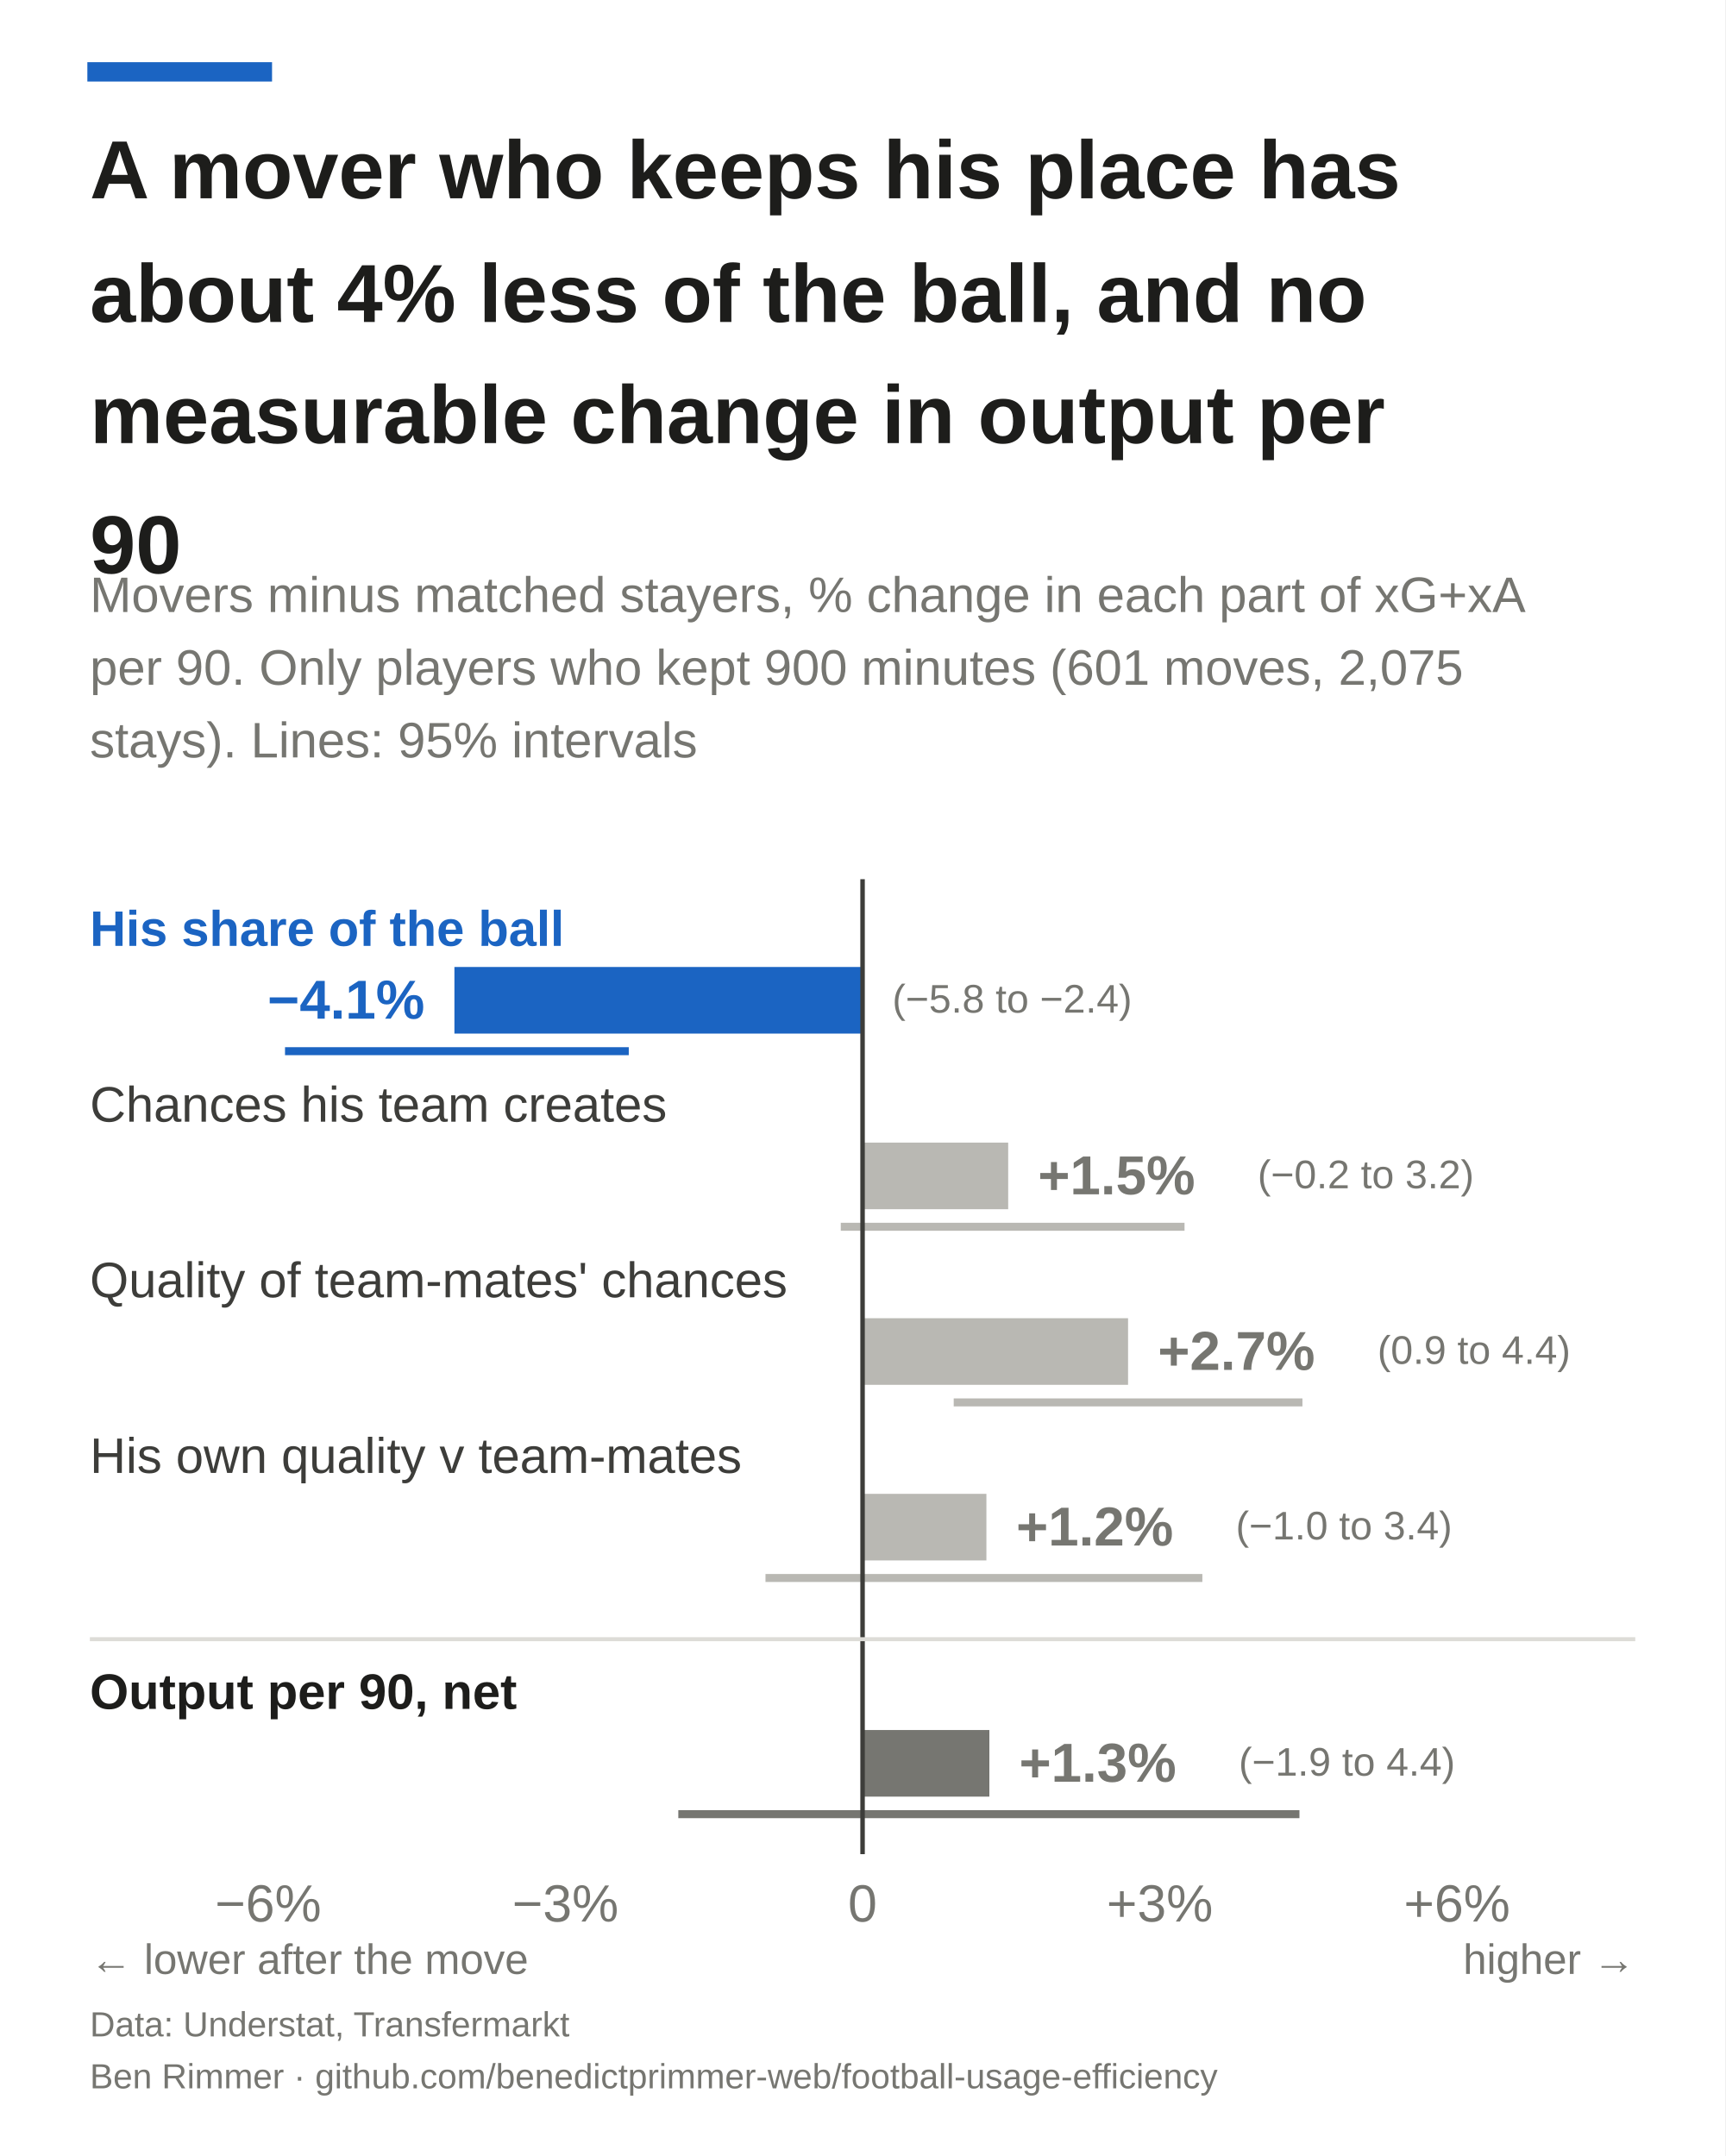
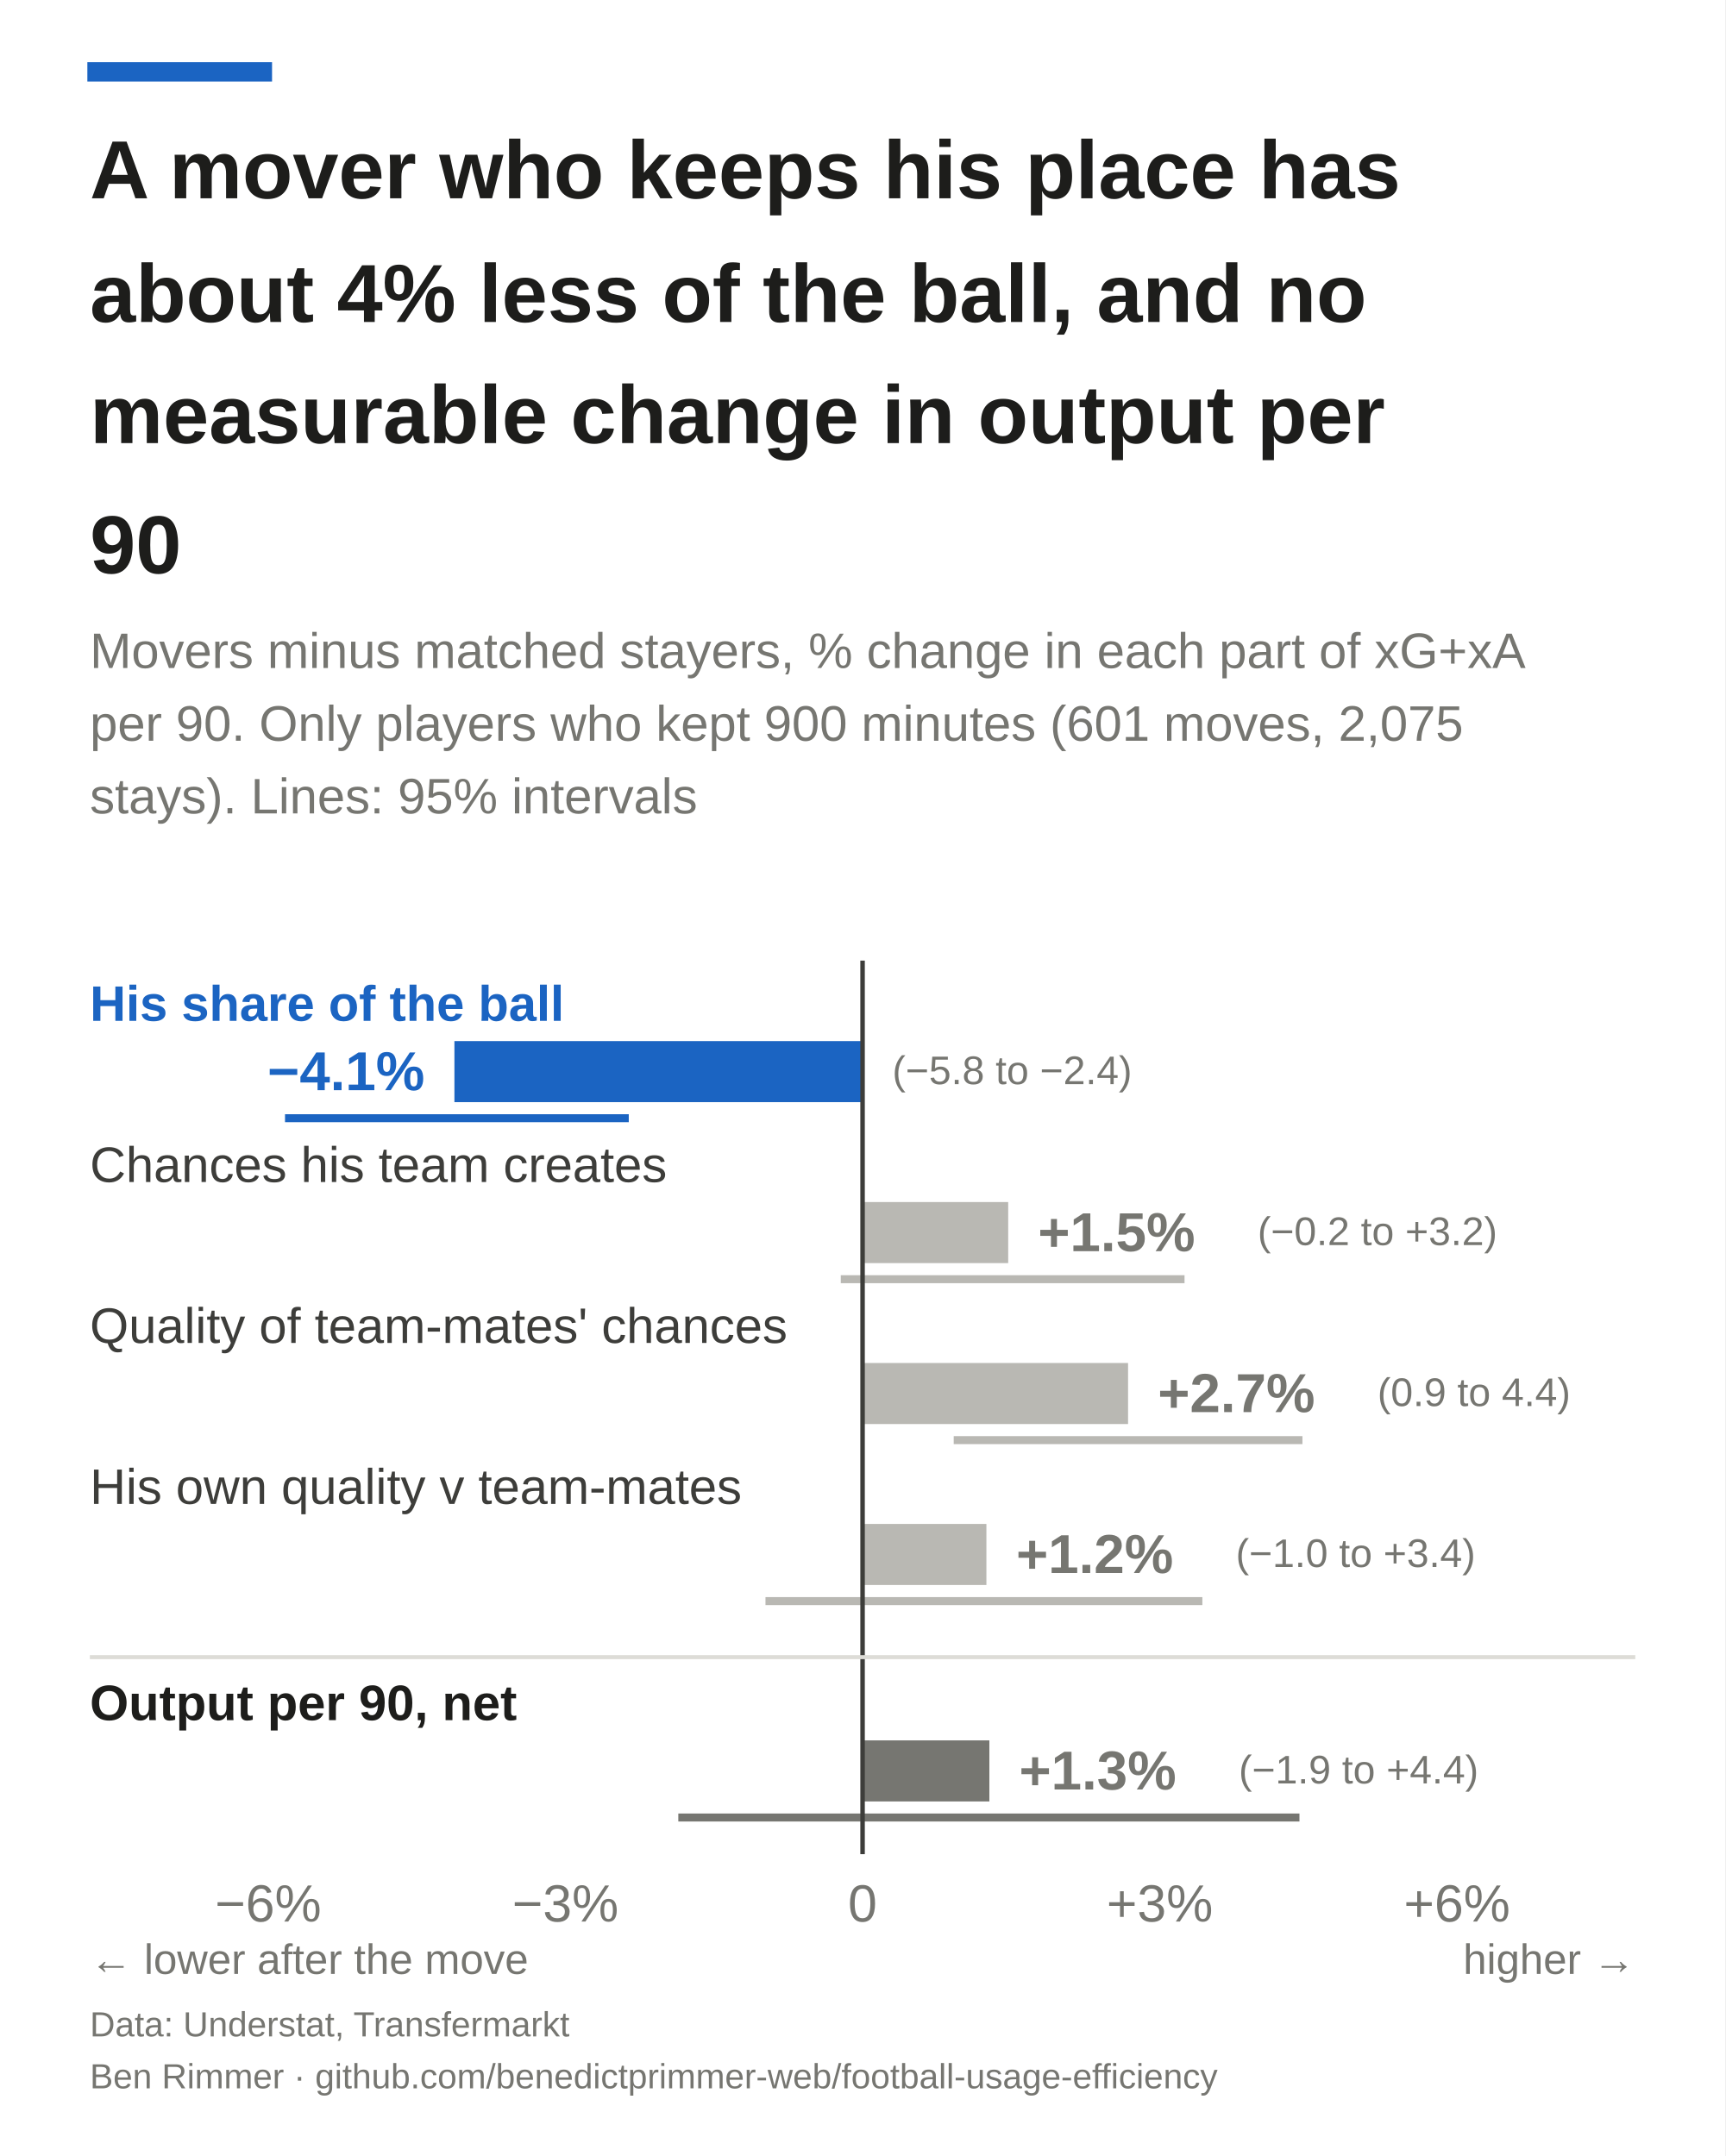
<svg xmlns="http://www.w3.org/2000/svg" width="345.6pt" height="432pt" viewBox="0 0 345.6 432" version="1.1">
  <defs>
    <style type="text/css">*{stroke-linejoin: round; stroke-linecap: butt}</style>
  </defs>
  <g id="figure_1">
    <g id="patch_1">
      <path d="M 0 432  L 345.6 432  L 345.6 0  L 0 0  z " style="fill: #ffffff" />
    </g>
    <g id="axes_1">
      <g id="patch_2">
-         <path d="M 18 371.52  L 327.6 371.52  L 327.6 176.16  L 18 176.16  z " style="fill: #ffffff" />
+         <path d="M 18 371.52  L 327.6 371.52  L 327.6 192.48  L 18 192.48  z " style="fill: #ffffff" />
      </g>
      <g id="patch_3">
-         <path d="M 172.8 207.102  L 91.034 207.102  L 91.034 193.755  L 172.8 193.755  z " clip-path="url(#pab18961fb0)" style="fill: #1b64c2" />
+         <path d="M 172.8 220.837  L 91.034 220.837  L 91.034 208.605  L 172.8 208.605  z " clip-path="url(#pd0df859929)" style="fill: #1b64c2" />
      </g>
      <g id="patch_4">
-         <path d="M 172.8 242.291  L 201.974 242.291  L 201.974 228.944  L 172.8 228.944  z " clip-path="url(#pab18961fb0)" style="fill: #b9b8b3" />
+         <path d="M 172.8 253.087  L 201.974 253.087  L 201.974 240.854  L 172.8 240.854  z " clip-path="url(#pd0df859929)" style="fill: #b9b8b3" />
      </g>
      <g id="patch_5">
-         <path d="M 172.8 277.48  L 225.988 277.48  L 225.988 264.133  L 172.8 264.133  z " clip-path="url(#pab18961fb0)" style="fill: #b9b8b3" />
+         <path d="M 172.8 285.336  L 225.988 285.336  L 225.988 273.104  L 172.8 273.104  z " clip-path="url(#pd0df859929)" style="fill: #b9b8b3" />
      </g>
      <g id="patch_6">
-         <path d="M 172.8 312.669  L 197.608 312.669  L 197.608 299.322  L 172.8 299.322  z " clip-path="url(#pab18961fb0)" style="fill: #b9b8b3" />
+         <path d="M 172.8 317.586  L 197.608 317.586  L 197.608 305.353  L 172.8 305.353  z " clip-path="url(#pd0df859929)" style="fill: #b9b8b3" />
      </g>
      <g id="patch_7">
-         <path d="M 172.8 359.993  L 198.203 359.993  L 198.203 346.645  L 172.8 346.645  z " clip-path="url(#pab18961fb0)" style="fill: #767671" />
+         <path d="M 172.8 360.956  L 198.203 360.956  L 198.203 348.723  L 172.8 348.723  z " clip-path="url(#pd0df859929)" style="fill: #767671" />
      </g>
      <g id="matplotlib.axis_1">
        <g id="xtick_1">
          <g id="line2d_1" />
          <g id="text_1">
            <text style="font-size: 10.5px; font-family: 'Helvetica Neue', 'Arial', 'DejaVu Sans'; text-anchor: middle; fill: #767671" x="53.723" y="385.016" transform="rotate(-0 53.72308 385.016)">−6%</text>
          </g>
        </g>
        <g id="xtick_2">
          <g id="line2d_2" />
          <g id="text_2">
            <text style="font-size: 10.5px; font-family: 'Helvetica Neue', 'Arial', 'DejaVu Sans'; text-anchor: middle; fill: #767671" x="113.262" y="385.016" transform="rotate(-0 113.2615 385.016)">−3%</text>
          </g>
        </g>
        <g id="xtick_3">
          <g id="line2d_3" />
          <g id="text_3">
            <text style="font-size: 10.5px; font-family: 'Helvetica Neue', 'Arial', 'DejaVu Sans'; text-anchor: middle; fill: #767671" x="172.8" y="385.016" transform="rotate(-0 172.8 385.016)">0</text>
          </g>
        </g>
        <g id="xtick_4">
          <g id="line2d_4" />
          <g id="text_4">
            <text style="font-size: 10.5px; font-family: 'Helvetica Neue', 'Arial', 'DejaVu Sans'; text-anchor: middle; fill: #767671" x="232.338" y="385.016" transform="rotate(-0 232.3385 385.016)">+3%</text>
          </g>
        </g>
        <g id="xtick_5">
          <g id="line2d_5" />
          <g id="text_5">
            <text style="font-size: 10.5px; font-family: 'Helvetica Neue', 'Arial', 'DejaVu Sans'; text-anchor: middle; fill: #767671" x="291.877" y="385.016" transform="rotate(-0 291.8769 385.016)">+6%</text>
          </g>
        </g>
      </g>
      <g id="matplotlib.axis_2" />
      <g id="line2d_6">
-         <path d="M 57.097 210.621  L 125.963 210.621  " clip-path="url(#pab18961fb0)" style="fill: none; stroke: #1b64c2; stroke-width: 1.6" />
+         <path d="M 57.097 224.062  L 125.963 224.062  " clip-path="url(#pd0df859929)" style="fill: none; stroke: #1b64c2; stroke-width: 1.6" />
      </g>
      <g id="line2d_7">
-         <path d="M 168.434 245.81  L 237.3 245.81  " clip-path="url(#pab18961fb0)" style="fill: none; stroke: #b9b8b3; stroke-width: 1.6" />
+         <path d="M 168.434 256.312  L 237.3 256.312  " clip-path="url(#pd0df859929)" style="fill: none; stroke: #b9b8b3; stroke-width: 1.6" />
      </g>
      <g id="line2d_8">
-         <path d="M 191.058 280.999  L 260.917 280.999  " clip-path="url(#pab18961fb0)" style="fill: none; stroke: #b9b8b3; stroke-width: 1.6" />
+         <path d="M 191.058 288.561  L 260.917 288.561  " clip-path="url(#pd0df859929)" style="fill: none; stroke: #b9b8b3; stroke-width: 1.6" />
      </g>
      <g id="line2d_9">
-         <path d="M 153.351 316.188  L 240.872 316.188  " clip-path="url(#pab18961fb0)" style="fill: none; stroke: #b9b8b3; stroke-width: 1.6" />
+         <path d="M 153.351 320.811  L 240.872 320.811  " clip-path="url(#pd0df859929)" style="fill: none; stroke: #b9b8b3; stroke-width: 1.6" />
      </g>
      <g id="line2d_10">
-         <path d="M 135.886 363.511  L 260.322 363.511  " clip-path="url(#pab18961fb0)" style="fill: none; stroke: #767671; stroke-width: 1.6" />
+         <path d="M 135.886 364.18  L 260.322 364.18  " clip-path="url(#pd0df859929)" style="fill: none; stroke: #767671; stroke-width: 1.6" />
      </g>
      <g id="line2d_11">
-         <path d="M 172.8 371.52  L 172.8 176.16  " clip-path="url(#pab18961fb0)" style="fill: none; stroke: #3d3d3a; stroke-width: 0.9; stroke-linecap: square" />
+         <path d="M 172.8 371.52  L 172.8 192.48  " clip-path="url(#pd0df859929)" style="fill: none; stroke: #3d3d3a; stroke-width: 0.9; stroke-linecap: square" />
      </g>
      <g id="line2d_12">
-         <path d="M 18 328.444  L 327.6 328.444  " clip-path="url(#pab18961fb0)" style="fill: none; stroke: #dddcd7; stroke-width: 0.8; stroke-linecap: square" />
+         <path d="M 18 332.042  L 327.6 332.042  " clip-path="url(#pd0df859929)" style="fill: none; stroke: #dddcd7; stroke-width: 0.8; stroke-linecap: square" />
      </g>
      <g id="text_6">
-         <text style="font-weight: 700; font-size: 11px; font-family: 'Helvetica Neue', 'Arial', 'DejaVu Sans'; text-anchor: end; fill: #1b64c2" x="85.08" y="204.112" transform="rotate(-0 85.08 204.112)">−4.1%</text>
+         <text style="font-weight: 700; font-size: 11px; font-family: 'Helvetica Neue', 'Arial', 'DejaVu Sans'; text-anchor: end; fill: #1b64c2" x="85.08" y="218.445" transform="rotate(-0 85.08 218.4452)">−4.1%</text>
      </g>
      <g id="text_7">
-         <text style="font-size: 8px; font-family: 'Helvetica Neue', 'Arial', 'DejaVu Sans'; text-anchor: start; fill: #767671" x="178.754" y="202.899" transform="rotate(-0 178.7538 202.899)">(−5.8 to −2.4)</text>
+         <text style="font-size: 8px; font-family: 'Helvetica Neue', 'Arial', 'DejaVu Sans'; text-anchor: start; fill: #767671" x="178.754" y="217.232" transform="rotate(-0 178.7538 217.2322)">(−5.8 to −2.4)</text>
      </g>
      <g id="text_8">
-         <text style="font-weight: 700; font-size: 10px; font-family: 'Helvetica Neue', 'Arial', 'DejaVu Sans'; text-anchor: start; fill: #1b64c2" x="18" y="189.522" transform="rotate(-0 18 189.5217)">His share of the ball</text>
+         <text style="font-weight: 700; font-size: 10px; font-family: 'Helvetica Neue', 'Arial', 'DejaVu Sans'; text-anchor: start; fill: #1b64c2" x="18" y="204.544" transform="rotate(-0 18 204.5442)">His share of the ball</text>
      </g>
      <g id="text_9">
-         <text style="font-weight: 700; font-size: 11px; font-family: 'Helvetica Neue', 'Arial', 'DejaVu Sans'; text-anchor: start; fill: #767671" x="207.928" y="239.301" transform="rotate(-0 207.9277 239.301)">+1.5%</text>
+         <text style="font-weight: 700; font-size: 11px; font-family: 'Helvetica Neue', 'Arial', 'DejaVu Sans'; text-anchor: start; fill: #767671" x="207.928" y="250.695" transform="rotate(-0 207.9277 250.6946)">+1.5%</text>
      </g>
      <g id="text_10">
-         <text style="font-size: 8px; font-family: 'Helvetica Neue', 'Arial', 'DejaVu Sans'; text-anchor: start; fill: #767671" x="251.928" y="238.088" transform="rotate(-0 251.9277 238.088)">(−0.2 to 3.2)</text>
+         <text style="font-size: 8px; font-family: 'Helvetica Neue', 'Arial', 'DejaVu Sans'; text-anchor: start; fill: #767671" x="251.928" y="249.482" transform="rotate(-0 251.9277 249.4816)">(−0.2 to +3.2)</text>
      </g>
      <g id="text_11">
-         <text style="font-size: 10px; font-family: 'Helvetica Neue', 'Arial', 'DejaVu Sans'; text-anchor: start; fill: #3d3d3a" x="18" y="224.751" transform="rotate(-0 18 224.7508)">Chances his team creates</text>
+         <text style="font-size: 10px; font-family: 'Helvetica Neue', 'Arial', 'DejaVu Sans'; text-anchor: start; fill: #3d3d3a" x="18" y="236.834" transform="rotate(-0 18 236.8337)">Chances his team creates</text>
      </g>
      <g id="text_12">
-         <text style="font-weight: 700; font-size: 11px; font-family: 'Helvetica Neue', 'Arial', 'DejaVu Sans'; text-anchor: start; fill: #767671" x="231.942" y="274.49" transform="rotate(-0 231.9415 274.4901)">+2.7%</text>
+         <text style="font-weight: 700; font-size: 11px; font-family: 'Helvetica Neue', 'Arial', 'DejaVu Sans'; text-anchor: start; fill: #767671" x="231.942" y="282.944" transform="rotate(-0 231.9415 282.9441)">+2.7%</text>
      </g>
      <g id="text_13">
-         <text style="font-size: 8px; font-family: 'Helvetica Neue', 'Arial', 'DejaVu Sans'; text-anchor: start; fill: #767671" x="275.942" y="273.277" transform="rotate(-0 275.9415 273.2771)">(0.9 to 4.4)</text>
+         <text style="font-size: 8px; font-family: 'Helvetica Neue', 'Arial', 'DejaVu Sans'; text-anchor: start; fill: #767671" x="275.942" y="281.731" transform="rotate(-0 275.9415 281.7311)">(0.9 to 4.4)</text>
      </g>
      <g id="text_14">
-         <text style="font-size: 10px; font-family: 'Helvetica Neue', 'Arial', 'DejaVu Sans'; text-anchor: start; fill: #3d3d3a" x="18" y="259.94" transform="rotate(-0 18 259.9399)">Quality of team-mates' chances</text>
+         <text style="font-size: 10px; font-family: 'Helvetica Neue', 'Arial', 'DejaVu Sans'; text-anchor: start; fill: #3d3d3a" x="18" y="269.083" transform="rotate(-0 18 269.0831)">Quality of team-mates' chances</text>
      </g>
      <g id="text_15">
-         <text style="font-weight: 700; font-size: 11px; font-family: 'Helvetica Neue', 'Arial', 'DejaVu Sans'; text-anchor: start; fill: #767671" x="203.562" y="309.679" transform="rotate(-0 203.5615 309.6792)">+1.2%</text>
+         <text style="font-weight: 700; font-size: 11px; font-family: 'Helvetica Neue', 'Arial', 'DejaVu Sans'; text-anchor: start; fill: #767671" x="203.562" y="315.193" transform="rotate(-0 203.5615 315.1935)">+1.2%</text>
      </g>
      <g id="text_16">
-         <text style="font-size: 8px; font-family: 'Helvetica Neue', 'Arial', 'DejaVu Sans'; text-anchor: start; fill: #767671" x="247.562" y="308.466" transform="rotate(-0 247.5615 308.4662)">(−1.0 to 3.4)</text>
+         <text style="font-size: 8px; font-family: 'Helvetica Neue', 'Arial', 'DejaVu Sans'; text-anchor: start; fill: #767671" x="247.562" y="313.98" transform="rotate(-0 247.5615 313.9805)">(−1.0 to +3.4)</text>
      </g>
      <g id="text_17">
-         <text style="font-size: 10px; font-family: 'Helvetica Neue', 'Arial', 'DejaVu Sans'; text-anchor: start; fill: #3d3d3a" x="18" y="295.129" transform="rotate(-0 18 295.1289)">His own quality v team-mates</text>
+         <text style="font-size: 10px; font-family: 'Helvetica Neue', 'Arial', 'DejaVu Sans'; text-anchor: start; fill: #3d3d3a" x="18" y="301.333" transform="rotate(-0 18 301.3326)">His own quality v team-mates</text>
      </g>
      <g id="text_18">
-         <text style="font-weight: 700; font-size: 11px; font-family: 'Helvetica Neue', 'Arial', 'DejaVu Sans'; text-anchor: start; fill: #767671" x="204.157" y="357.002" transform="rotate(-0 204.1569 357.0024)">+1.3%</text>
+         <text style="font-weight: 700; font-size: 11px; font-family: 'Helvetica Neue', 'Arial', 'DejaVu Sans'; text-anchor: start; fill: #767671" x="204.157" y="358.563" transform="rotate(-0 204.1569 358.5634)">+1.3%</text>
      </g>
      <g id="text_19">
-         <text style="font-size: 8px; font-family: 'Helvetica Neue', 'Arial', 'DejaVu Sans'; text-anchor: start; fill: #767671" x="248.157" y="355.789" transform="rotate(-0 248.1569 355.7894)">(−1.9 to 4.4)</text>
+         <text style="font-size: 8px; font-family: 'Helvetica Neue', 'Arial', 'DejaVu Sans'; text-anchor: start; fill: #767671" x="248.157" y="357.35" transform="rotate(-0 248.1569 357.3504)">(−1.9 to +4.4)</text>
      </g>
      <g id="text_20">
-         <text style="font-weight: 700; font-size: 10px; font-family: 'Helvetica Neue', 'Arial', 'DejaVu Sans'; text-anchor: start; fill: #1d1d1b" x="18" y="342.412" transform="rotate(-0 18 342.4122)">Output per 90, net</text>
+         <text style="font-weight: 700; font-size: 10px; font-family: 'Helvetica Neue', 'Arial', 'DejaVu Sans'; text-anchor: start; fill: #1d1d1b" x="18" y="344.662" transform="rotate(-0 18 344.6625)">Output per 90, net</text>
      </g>
      <g id="text_21">
        <text style="font-size: 8.5px; font-family: 'Helvetica Neue', 'Arial', 'DejaVu Sans'; text-anchor: start; fill: #767671" x="18" y="395.52" transform="rotate(-0 18 395.52)">← lower after the move</text>
      </g>
      <g id="text_22">
        <text style="font-size: 8.5px; font-family: 'Helvetica Neue', 'Arial', 'DejaVu Sans'; text-anchor: end; fill: #767671" x="327.6" y="395.52" transform="rotate(-0 327.6 395.52)">higher →</text>
      </g>
    </g>
    <g id="patch_8">
      <path d="M 18 15.84  L 54 15.84  L 54 12.96  L 18 12.96  z " style="fill: #1b64c2; stroke: #1b64c2; stroke-linejoin: miter" />
    </g>
    <g id="text_23">
      <text style="font-weight: 700; font-size: 16.5px; font-family: 'Helvetica Neue', 'Arial', 'DejaVu Sans'; fill: #1d1d1b" transform="translate(18 39.73078)">A mover who keeps his place has</text>
      <text style="font-weight: 700; font-size: 16.5px; font-family: 'Helvetica Neue', 'Arial', 'DejaVu Sans'; fill: #1d1d1b" transform="translate(18 64.51301)">about 4% less of the ball, and no</text>
      <text style="font-weight: 700; font-size: 16.5px; font-family: 'Helvetica Neue', 'Arial', 'DejaVu Sans'; fill: #1d1d1b" transform="translate(18 88.78477)">measurable change in output per</text>
      <text style="font-weight: 700; font-size: 16.5px; font-family: 'Helvetica Neue', 'Arial', 'DejaVu Sans'; fill: #1d1d1b" transform="translate(18 114.8715)">90</text>
    </g>
    <g id="text_24">
-       <text style="font-size: 10px; font-family: 'Helvetica Neue', 'Arial', 'DejaVu Sans'; fill: #767671" transform="translate(18 122.6306)">Movers minus matched stayers, % change in each part of xG+xA</text>
-       <text style="font-size: 10px; font-family: 'Helvetica Neue', 'Arial', 'DejaVu Sans'; fill: #767671" transform="translate(18 137.2033)">per 90. Only players who kept 900 minutes (601 moves, 2,075</text>
-       <text style="font-size: 10px; font-family: 'Helvetica Neue', 'Arial', 'DejaVu Sans'; fill: #767671" transform="translate(18 151.7658)">stays). Lines: 95% intervals</text>
+       <text style="font-size: 10px; font-family: 'Helvetica Neue', 'Arial', 'DejaVu Sans'; fill: #767671" transform="translate(18 133.8506)">Movers minus matched stayers, % change in each part of xG+xA</text>
+       <text style="font-size: 10px; font-family: 'Helvetica Neue', 'Arial', 'DejaVu Sans'; fill: #767671" transform="translate(18 148.4233)">per 90. Only players who kept 900 minutes (601 moves, 2,075</text>
+       <text style="font-size: 10px; font-family: 'Helvetica Neue', 'Arial', 'DejaVu Sans'; fill: #767671" transform="translate(18 162.9858)">stays). Lines: 95% intervals</text>
    </g>
    <g id="text_25">
      <text style="font-size: 7px; font-family: 'Helvetica Neue', 'Arial', 'DejaVu Sans'; fill: #767671" transform="translate(18 408.0341)">Data: Understat, Transfermarkt</text>
      <text style="font-size: 7px; font-family: 'Helvetica Neue', 'Arial', 'DejaVu Sans'; fill: #767671" transform="translate(18 418.4458)">Ben Rimmer · github.com/benedictprimmer-web/football-usage-efficiency</text>
    </g>
  </g>
  <defs>
-     <clipPath id="pab18961fb0">
-       <rect x="18" y="176.16" width="309.6" height="195.36" />
+     <clipPath id="pd0df859929">
+       <rect x="18" y="192.48" width="309.6" height="179.04" />
    </clipPath>
  </defs>
</svg>
